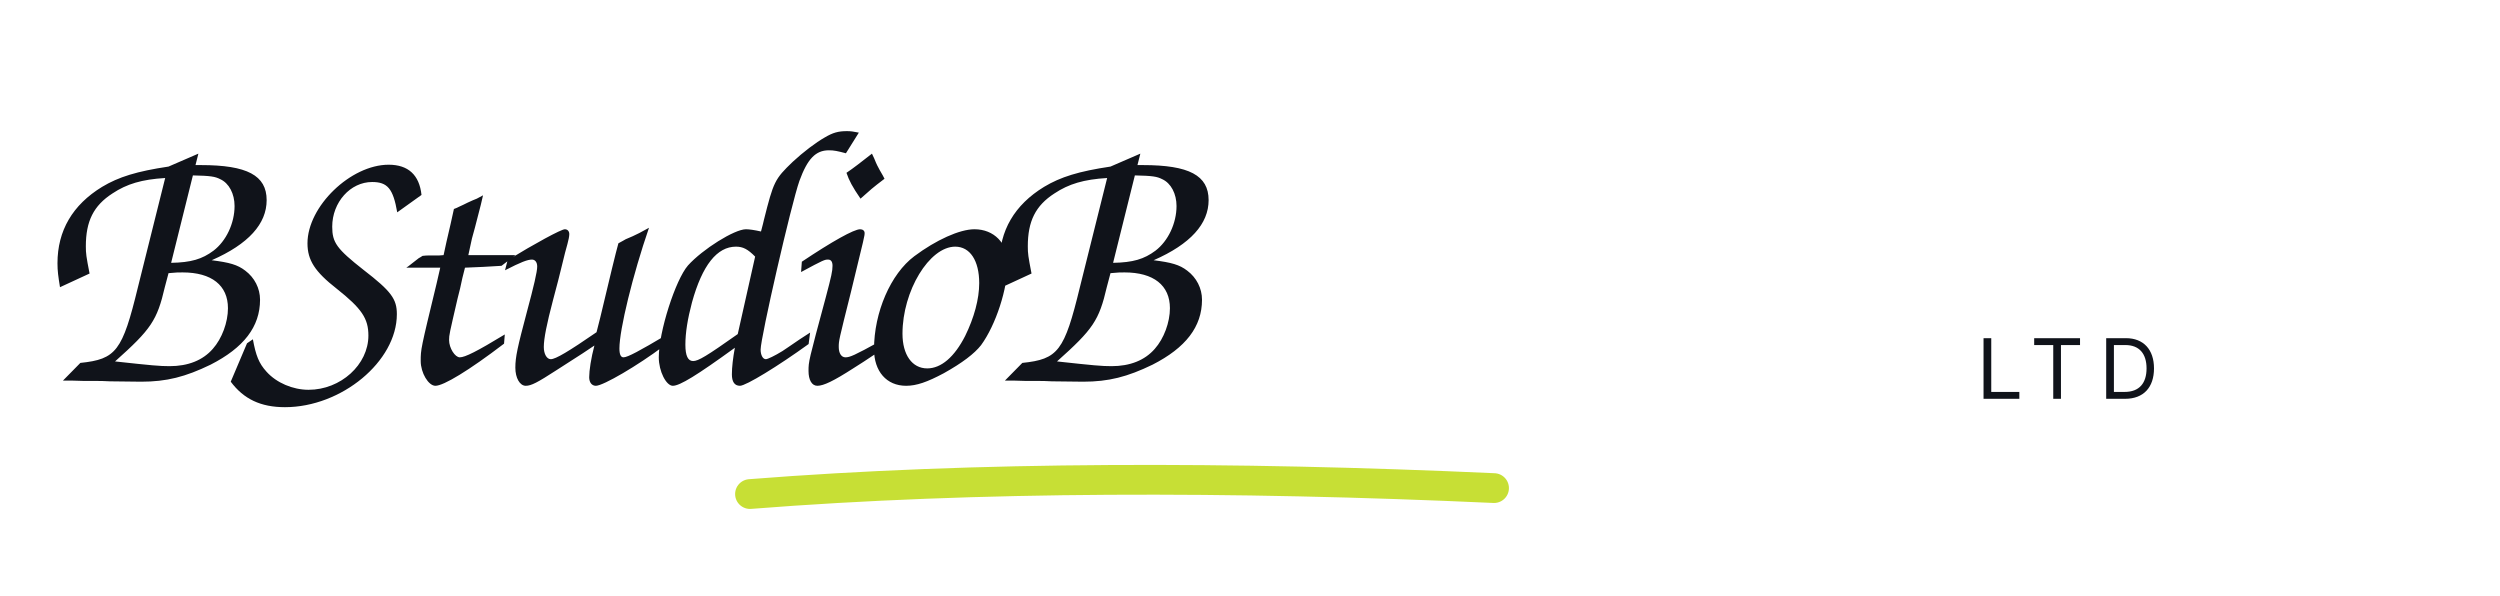
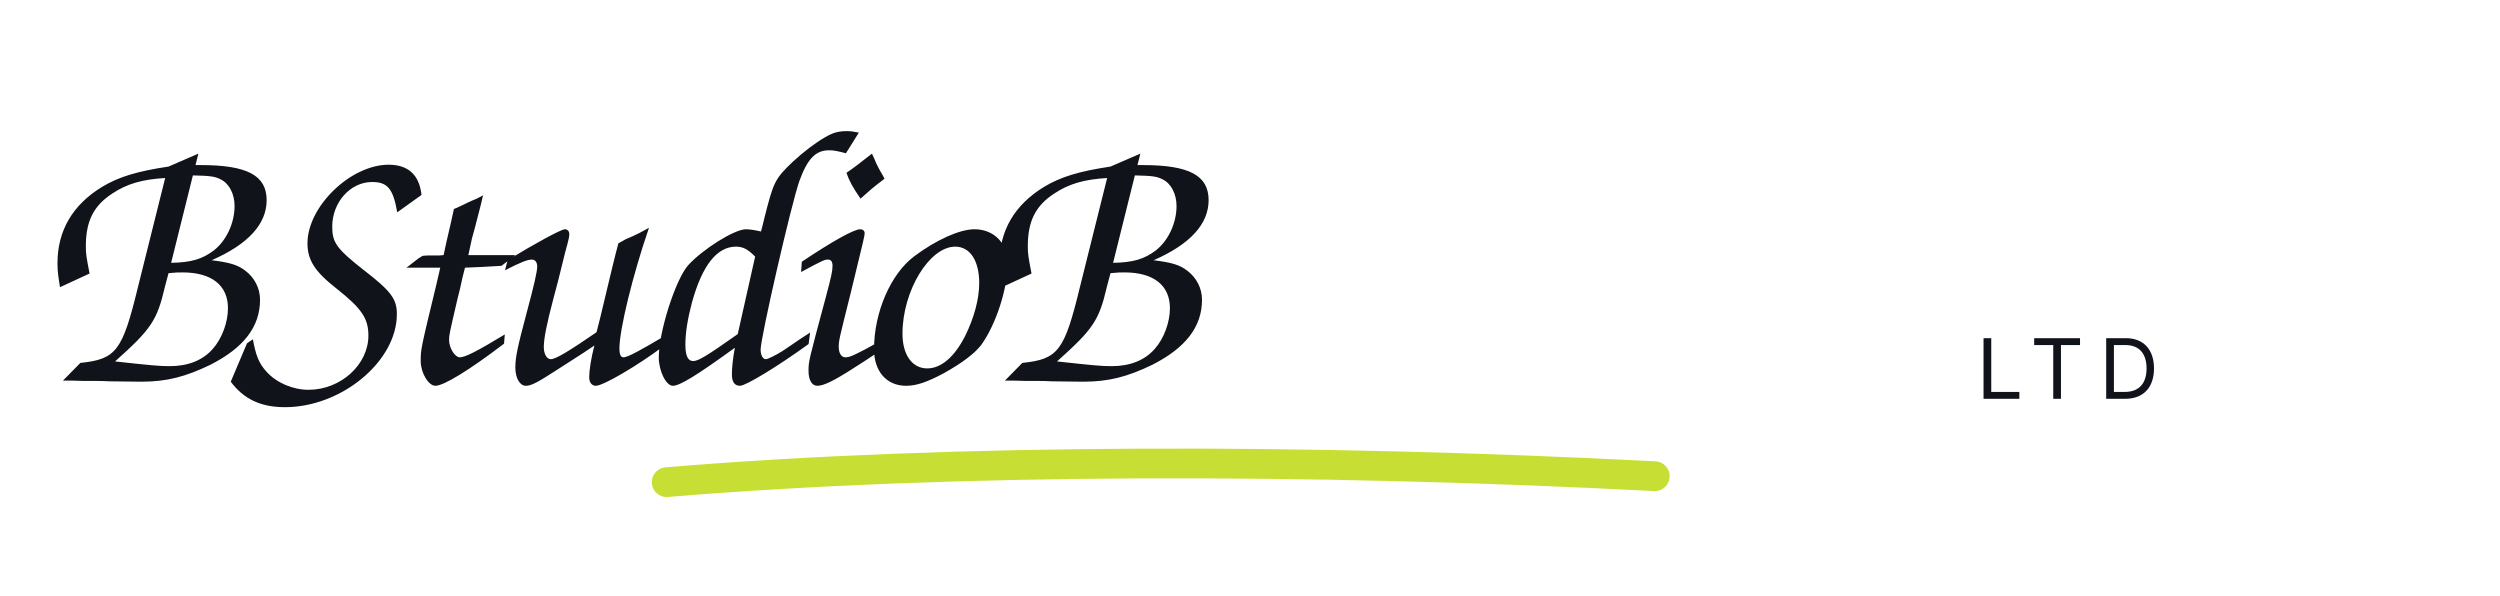
<svg xmlns="http://www.w3.org/2000/svg" viewBox="0 0 420 100" role="img" aria-labelledby="title desc">
  <text x="5" y="64" fill="#10131a" font-family="Brush Script MT, Segoe Script, URW Chancery L, cursive" font-size="62" font-style="italic" letter-spacing="-3">BStudioB</text>
  <text x="332" y="67" fill="#10131a" font-family="Inter, Arial, sans-serif" font-size="14" letter-spacing="2.5">LTD</text>
-   <path d="M126 83 C164 80 207 80 251 82" fill="none" stroke="#c7df35" stroke-linecap="round" stroke-width="5" />
+   <path d="M112 81 C160 77 220 77 278 80" fill="none" stroke="#c7df35" stroke-linecap="round" stroke-width="5" />
</svg>
